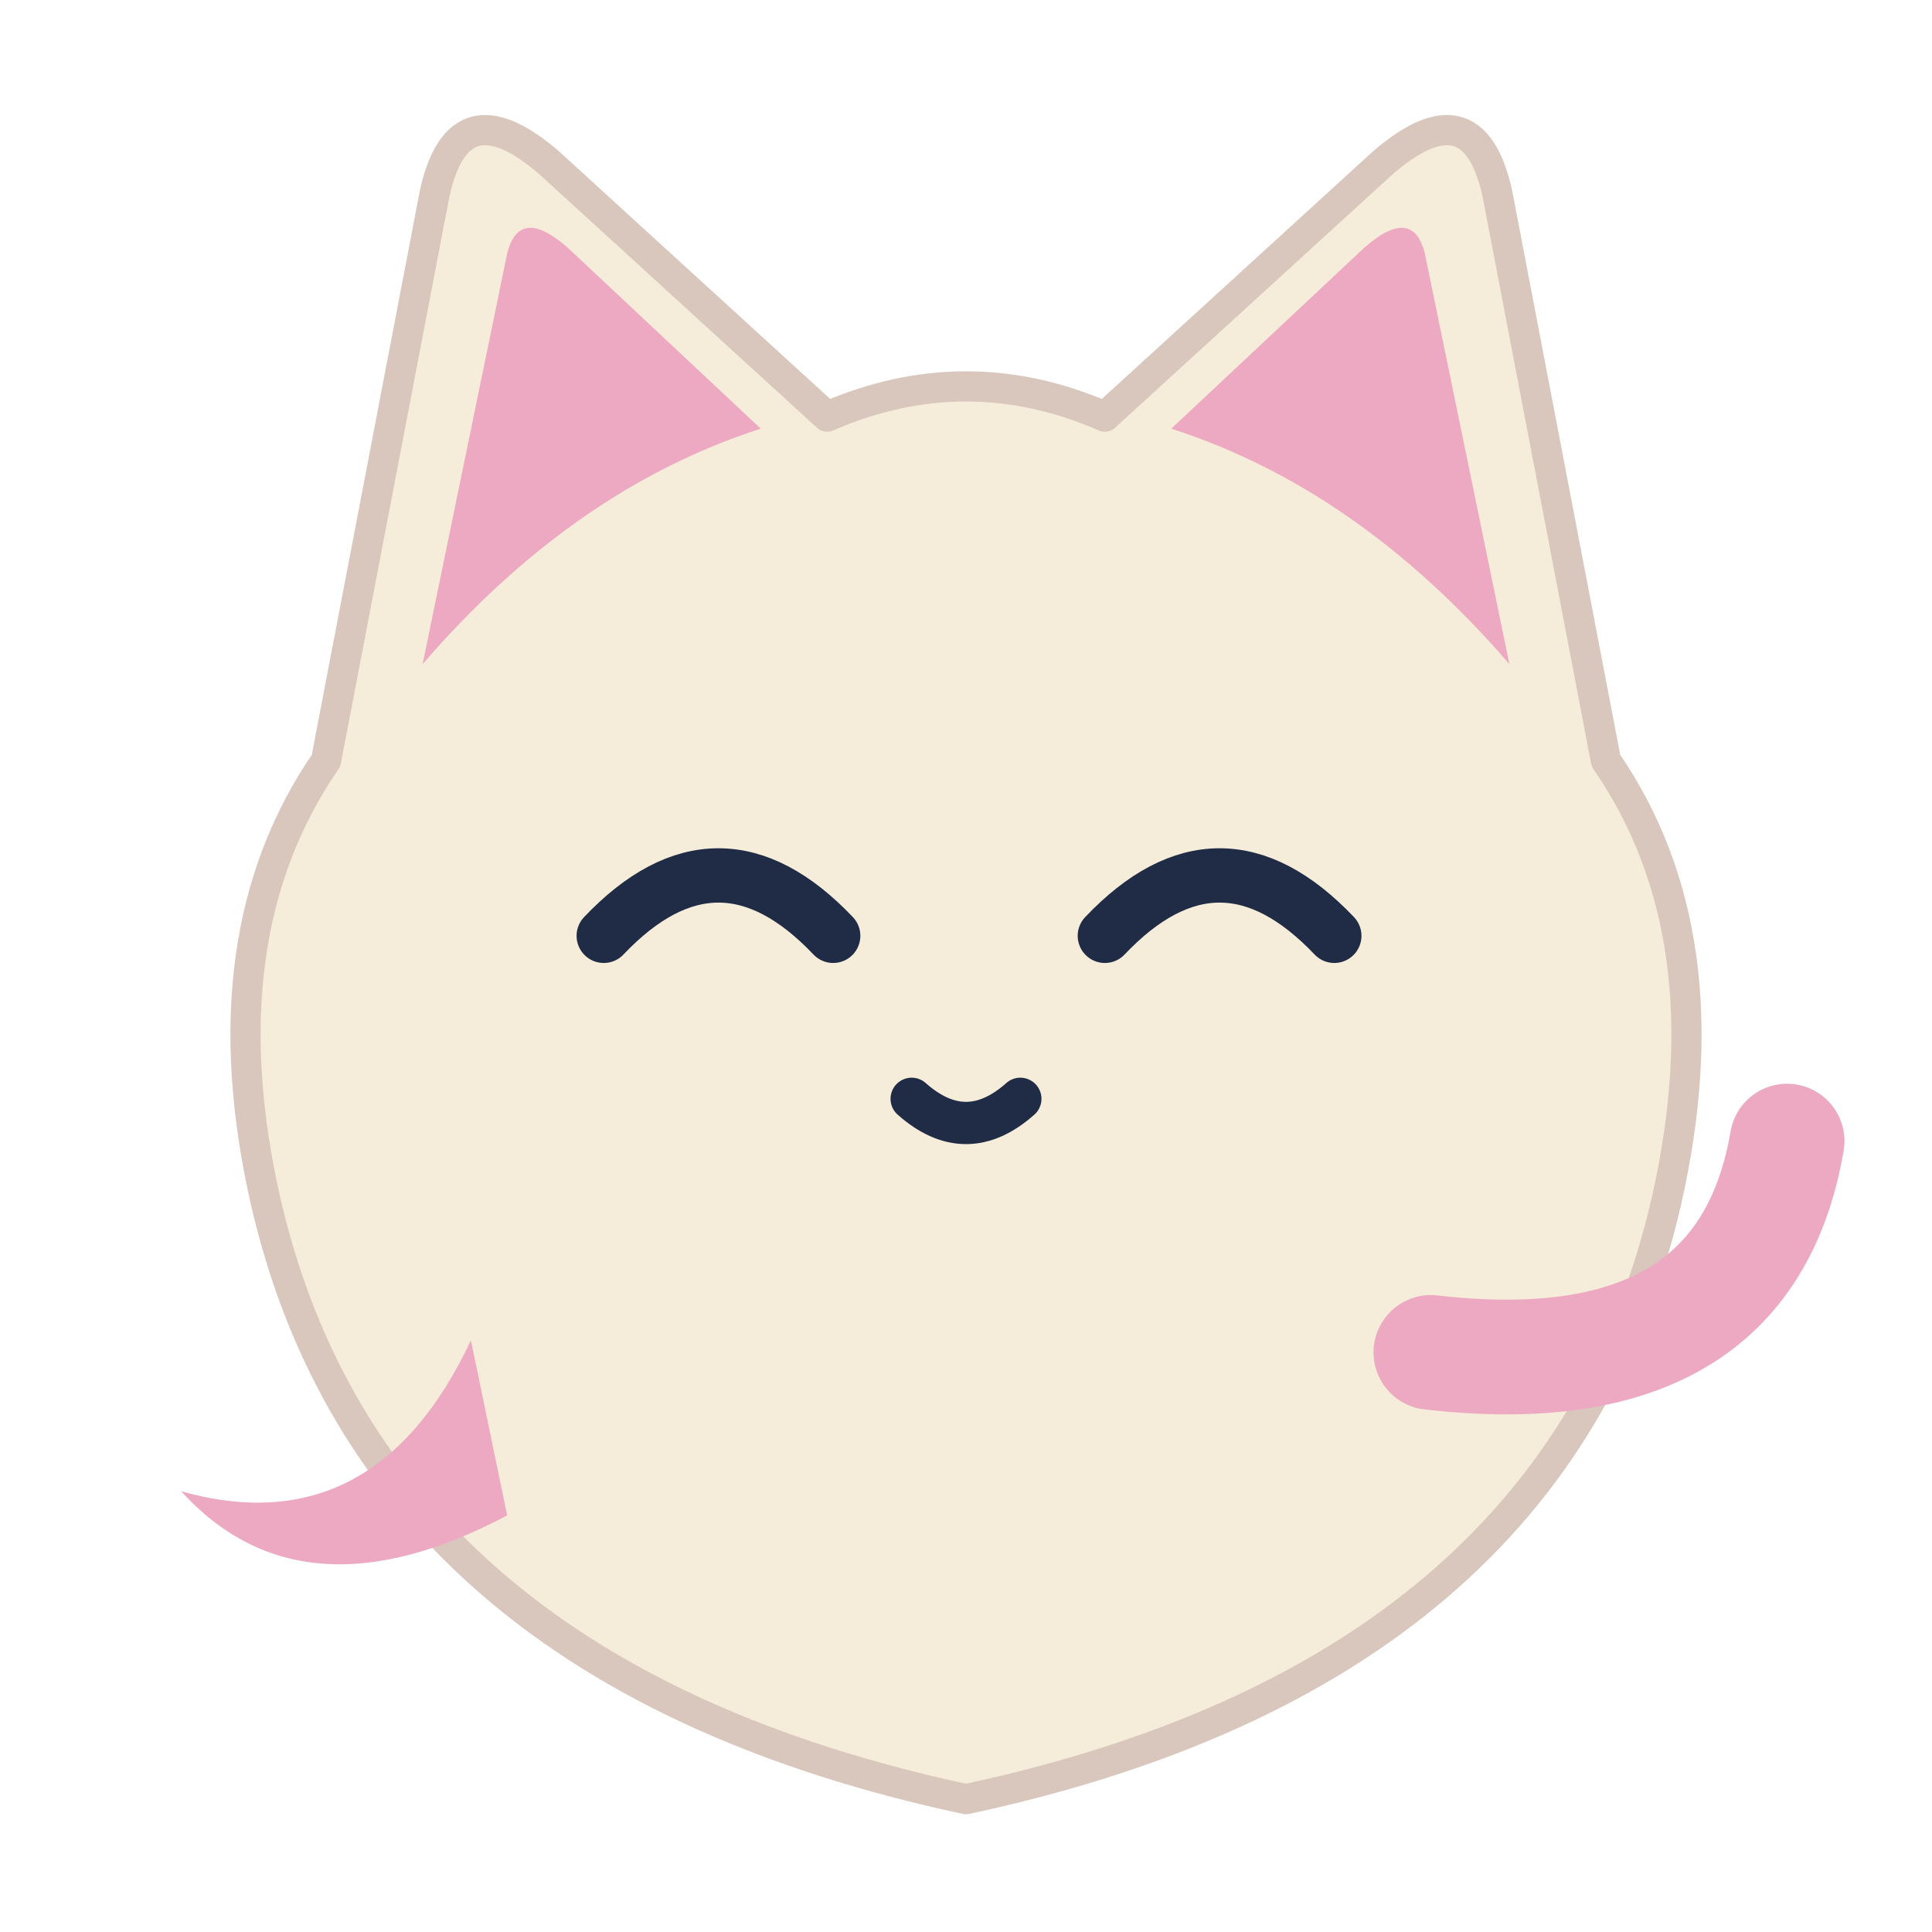
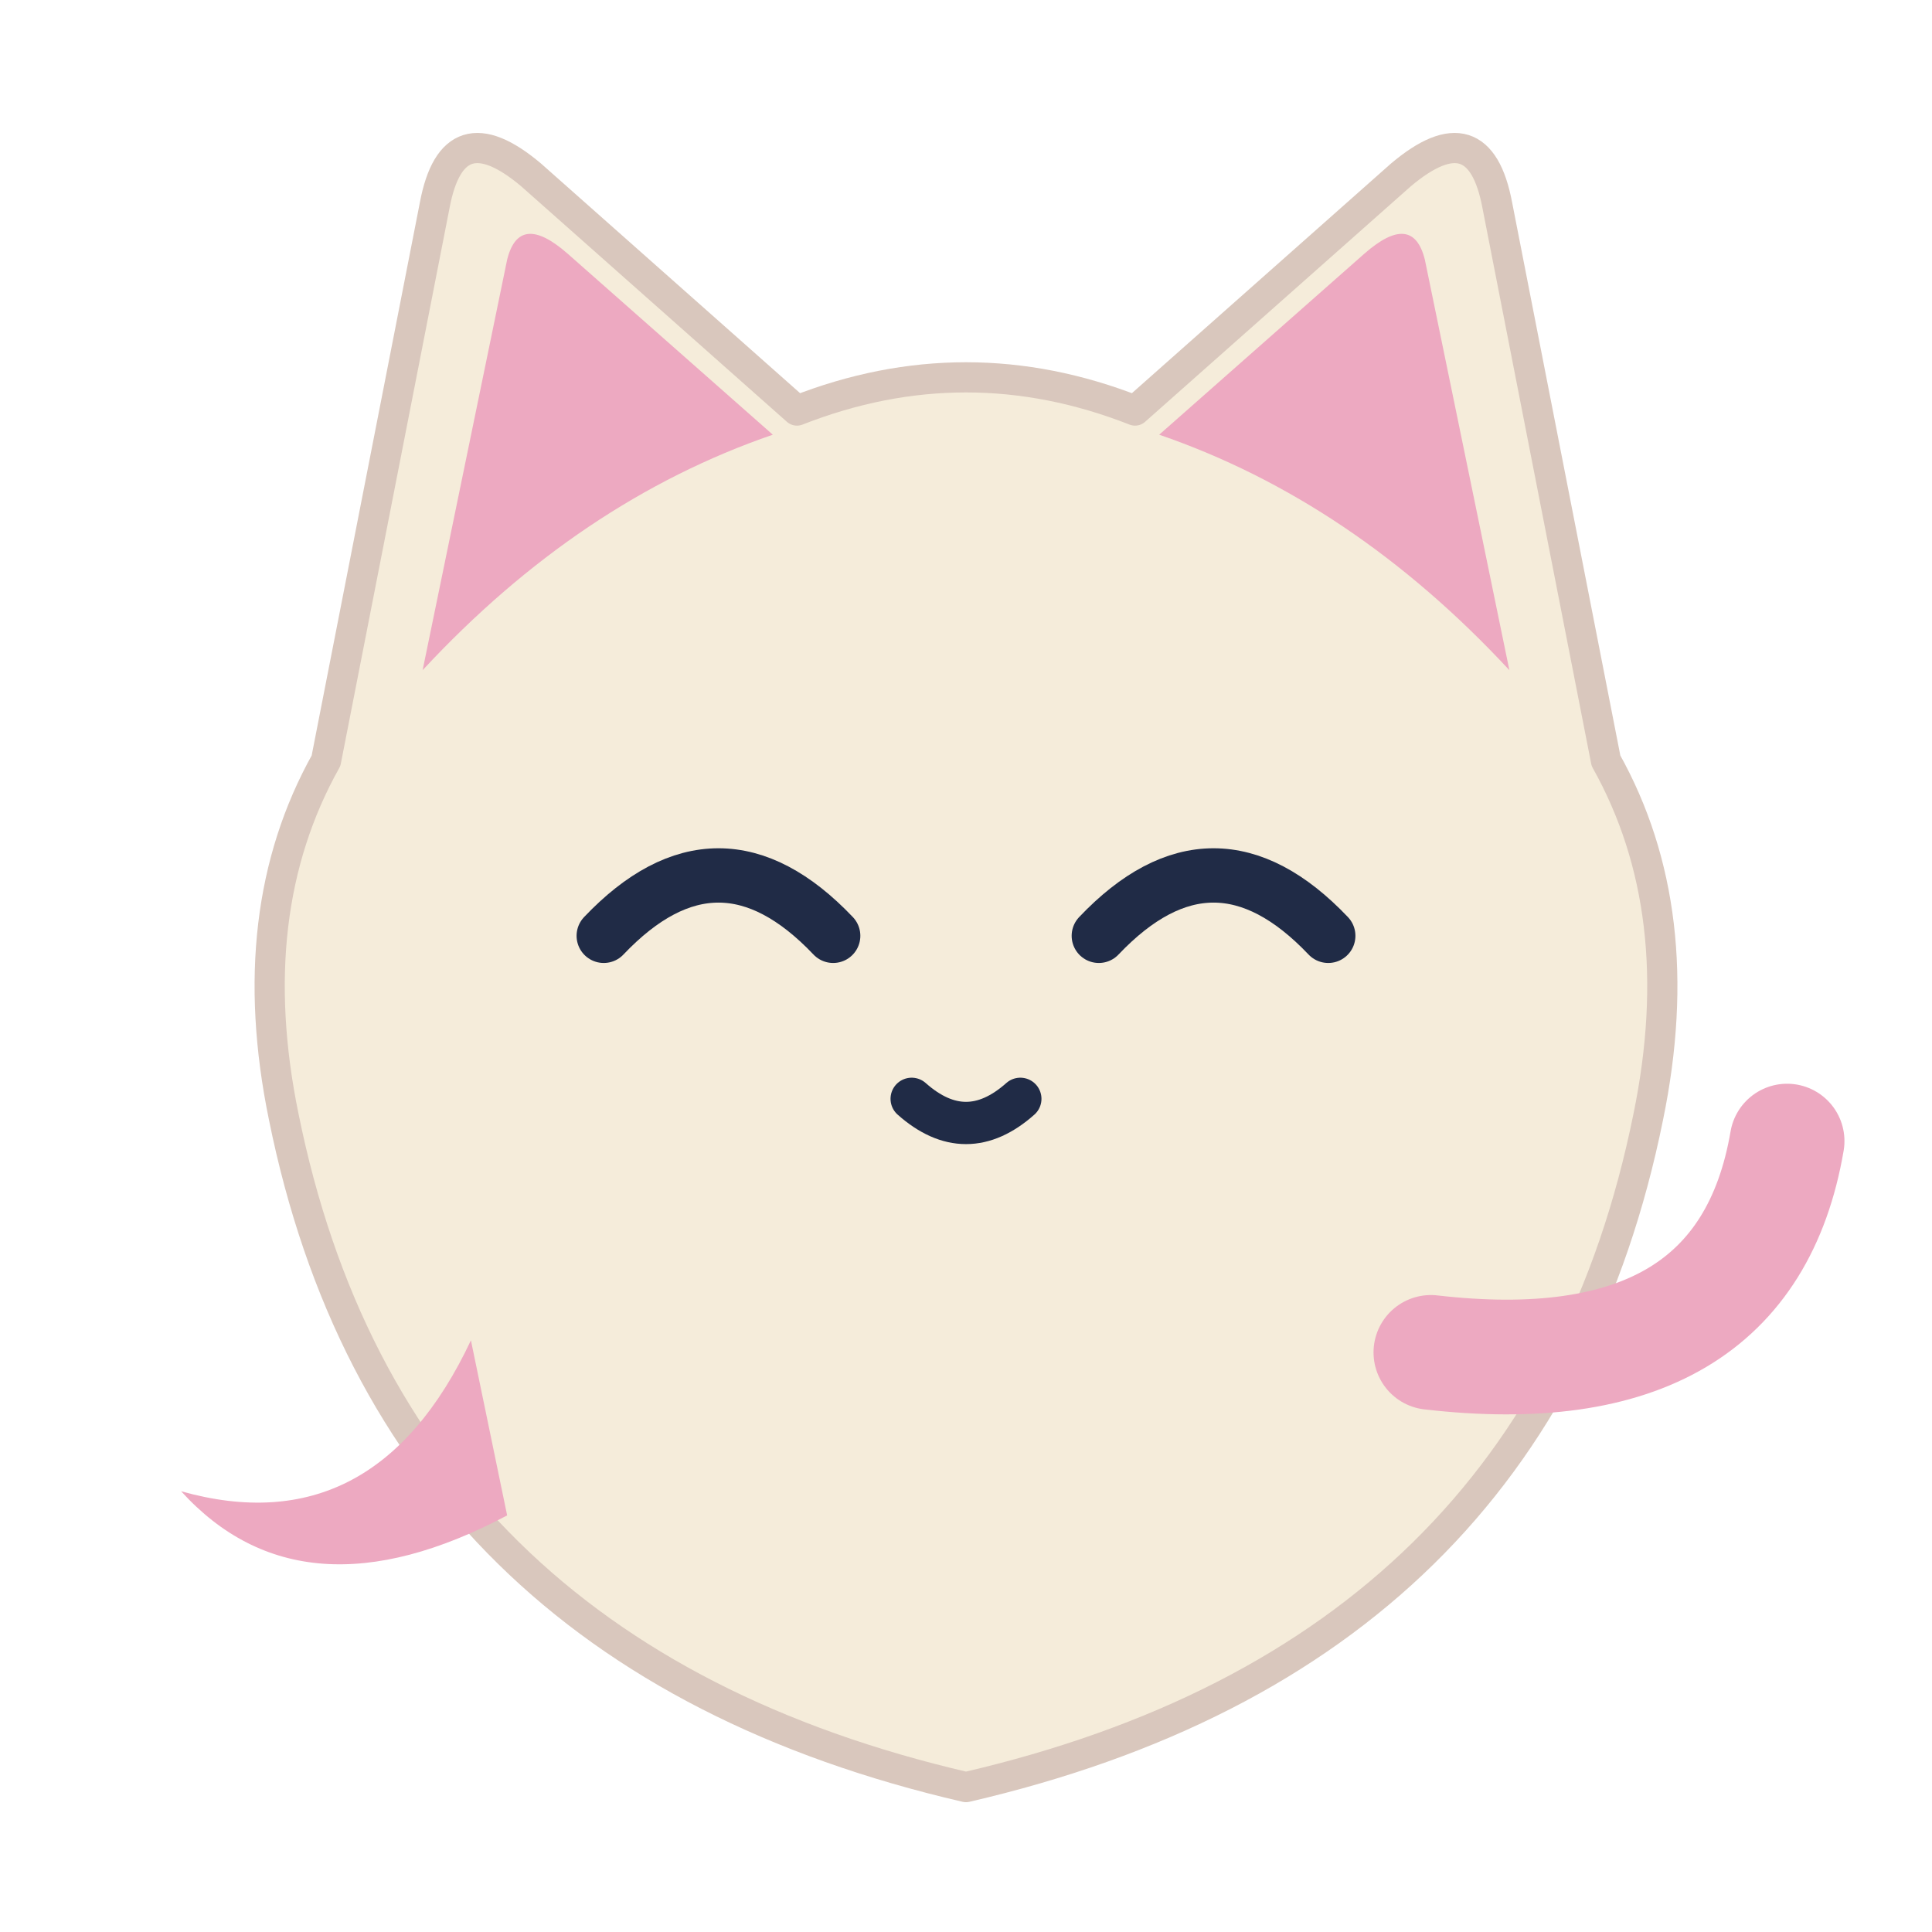
- <svg xmlns="http://www.w3.org/2000/svg" viewBox="0 0 320 320">
-   <path d="M54 126 72 32q4-18 19-5l46 42q23-10 46 0l46-42q15-13 19 5l18 94q20 29 10 73-18 78-116 99-98-21-116-99-10-44 10-73Z" fill="#f5ecda" stroke="#d9c7bd" stroke-width="5" stroke-linejoin="round" />
-   <path d="M70 110 84 42q2-8 10-1l32 30q-31 10-56 39Zm180 0-14-68q-2-8-10-1l-32 30q31 10 56 39Z" fill="#eda9c1" />
-   <path d="M100 155q19-20 38 0m45 0q19-20 38 0" fill="none" stroke="#202b46" stroke-width="9" stroke-linecap="round" />
-   <path d="M151 182q9 8 18 0" fill="none" stroke="#202b46" stroke-width="7" stroke-linecap="round" />
-   <path d="M237 224q52 6 59-35" fill="none" stroke="#eda9c1" stroke-width="19" stroke-linecap="round" />
-   <path d="M78 222q-16 34-48 25 20 22 54 4" fill="#eda9c1" />
+ <svg xmlns="http://www.w3.org/2000/svg" viewBox="0 0 320 320" role="img" aria-labelledby="title">
+   <g id="head">
+     <path d="M54 126 72 34Q75 18 88 29L132 68Q160 57 188 68L232 29Q245 18 248 34L266 126Q280 151 273 185 255 274 160 296 65 274 47 185 40 151 54 126Z" fill="#f5ecda" stroke="#d9c7bd" stroke-width="5" stroke-linejoin="round" />
+   </g>
+   <g id="inner-ears" fill="#eda9c1">
+     <path d="M70 111 84 43Q86 35 94 42L128 72Q96 83 70 111Z" />
+     <path d="M250 111 236 43Q234 35 226 42L192 72Q224 83 250 111Z" />
+   </g>
+   <g id="face" fill="none" stroke="#202b46" stroke-linecap="round">
+     <path d="M100 155Q119 135 138 155M182 155Q201 135 220 155" stroke-width="9" />
+     <path d="M151 182Q160 190 169 182" stroke-width="7" />
+   </g>
+   <path d="M237 224Q289 230 296 189" fill="none" stroke="#eda9c1" stroke-width="19" stroke-linecap="round" />
+   <path d="M78 222Q62 256 30 247 50 269 84 251Z" fill="#eda9c1" />
</svg>
